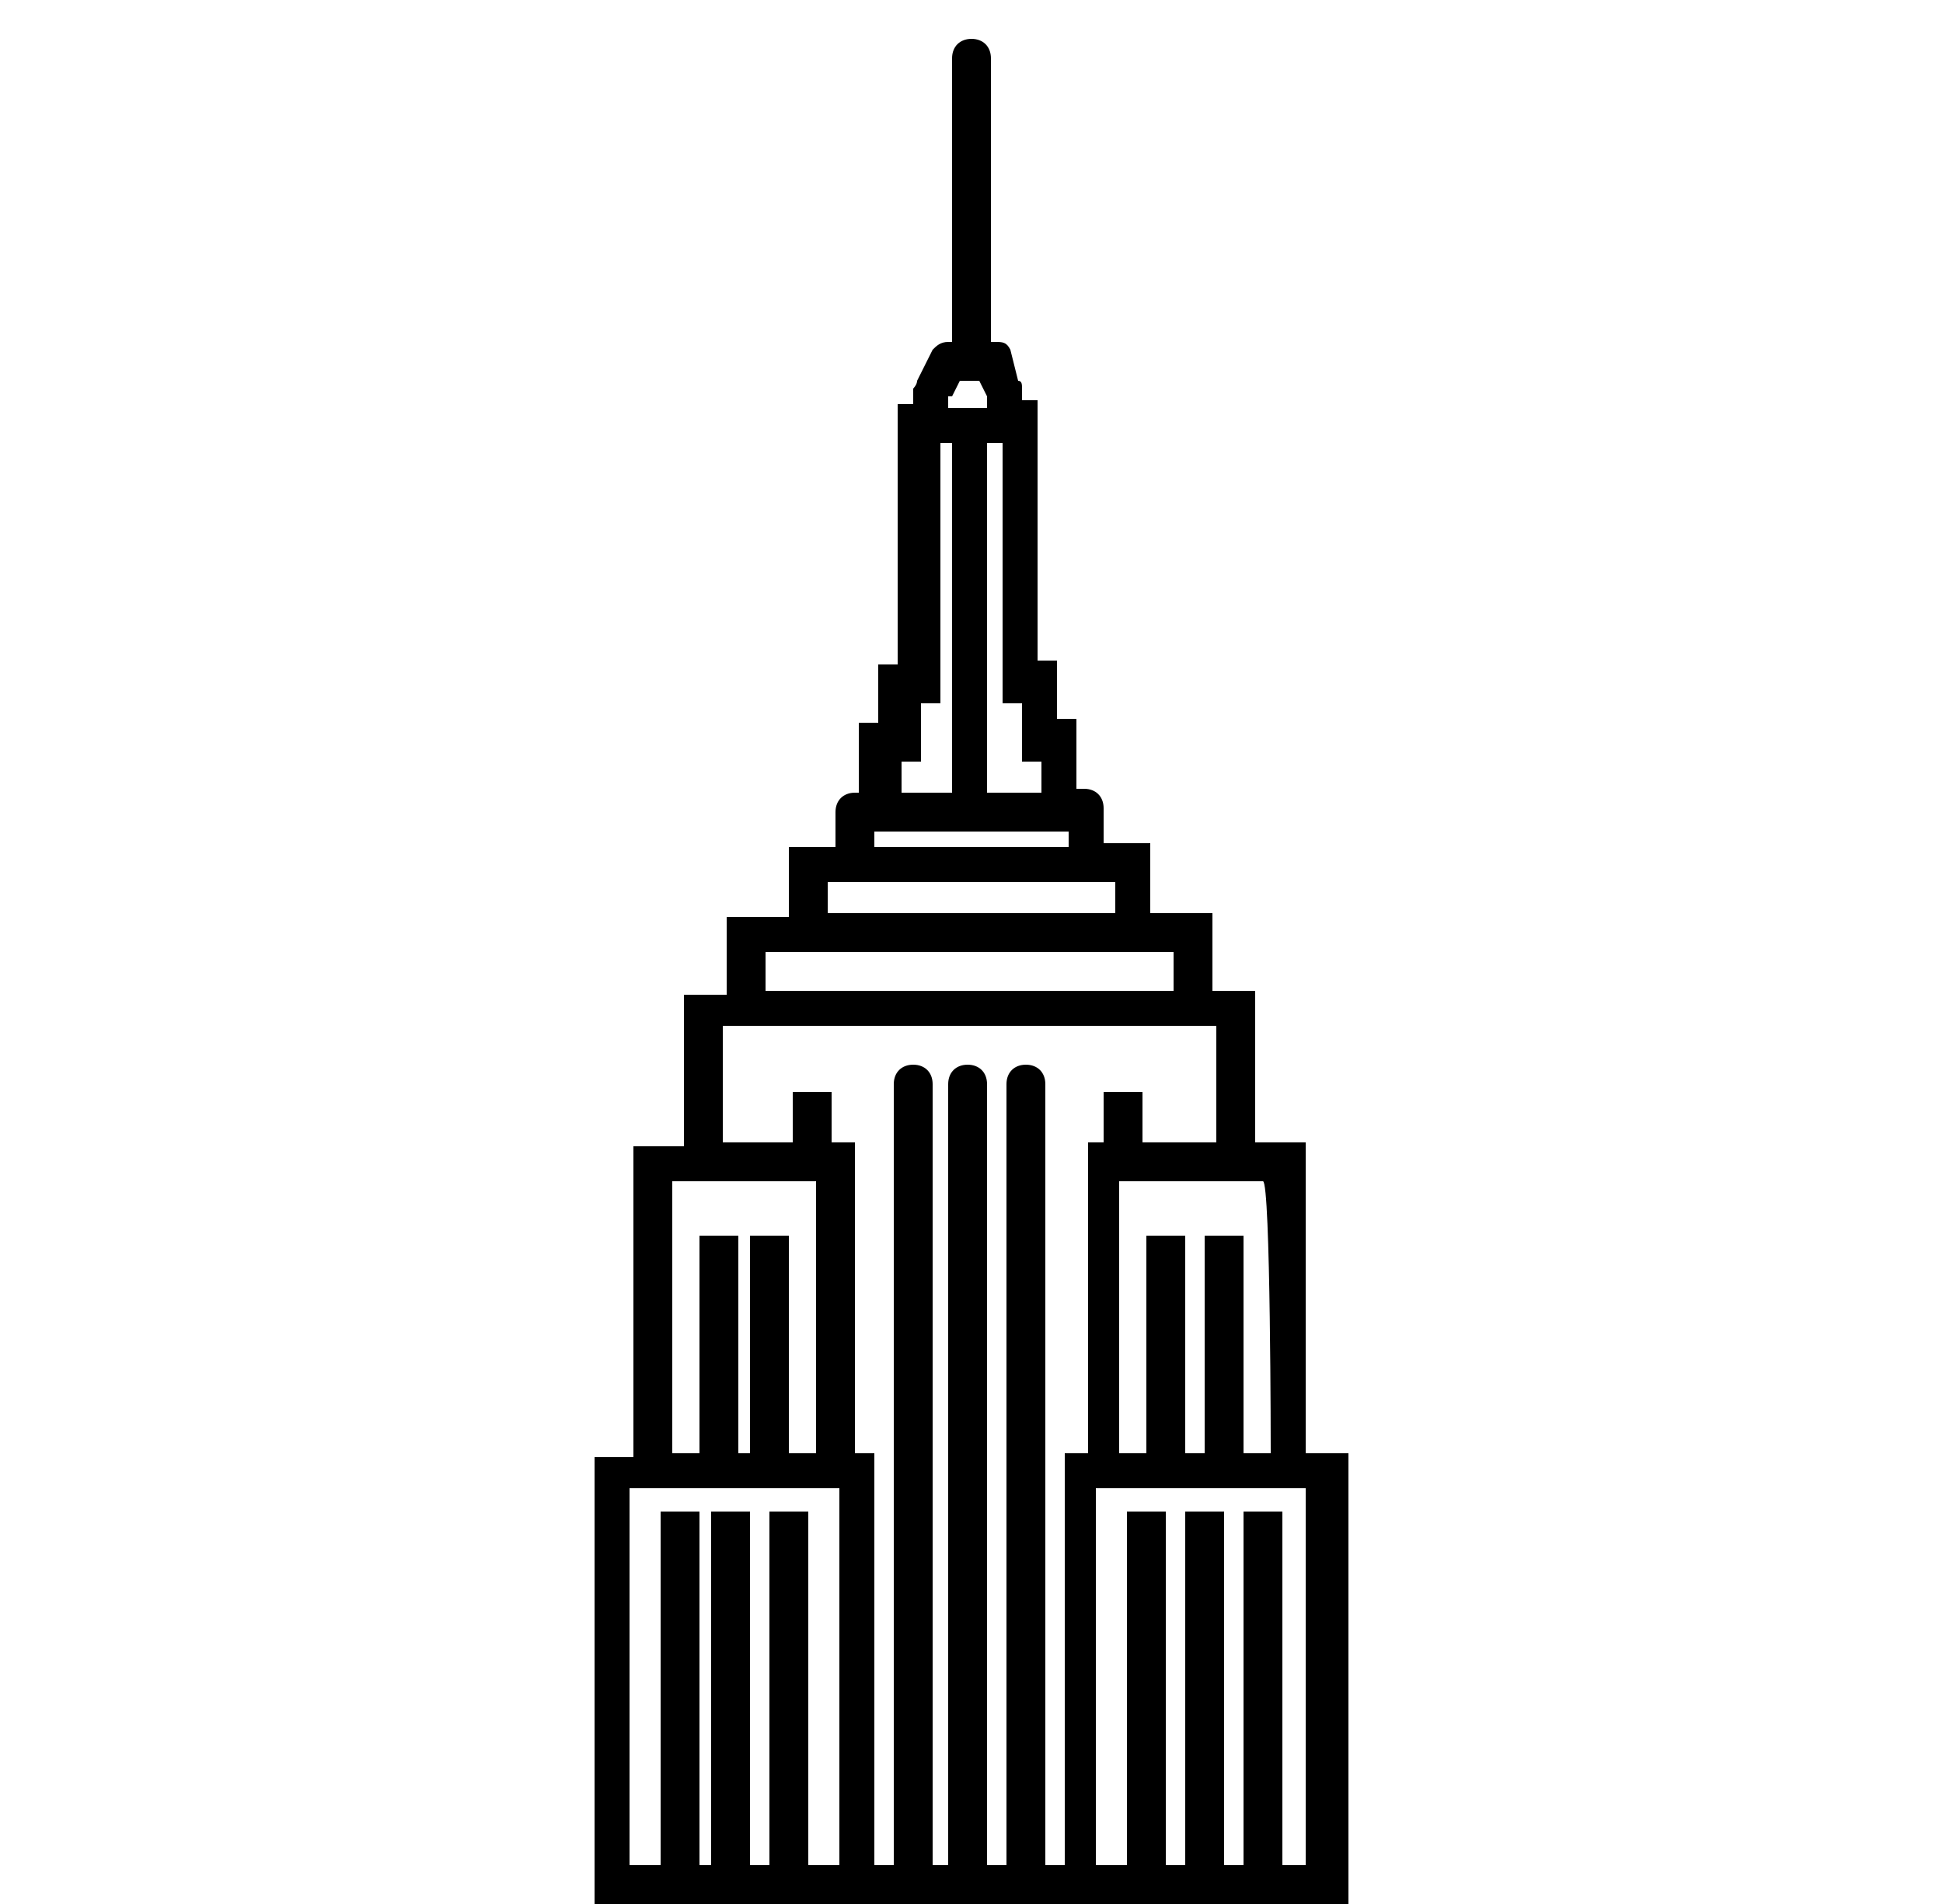
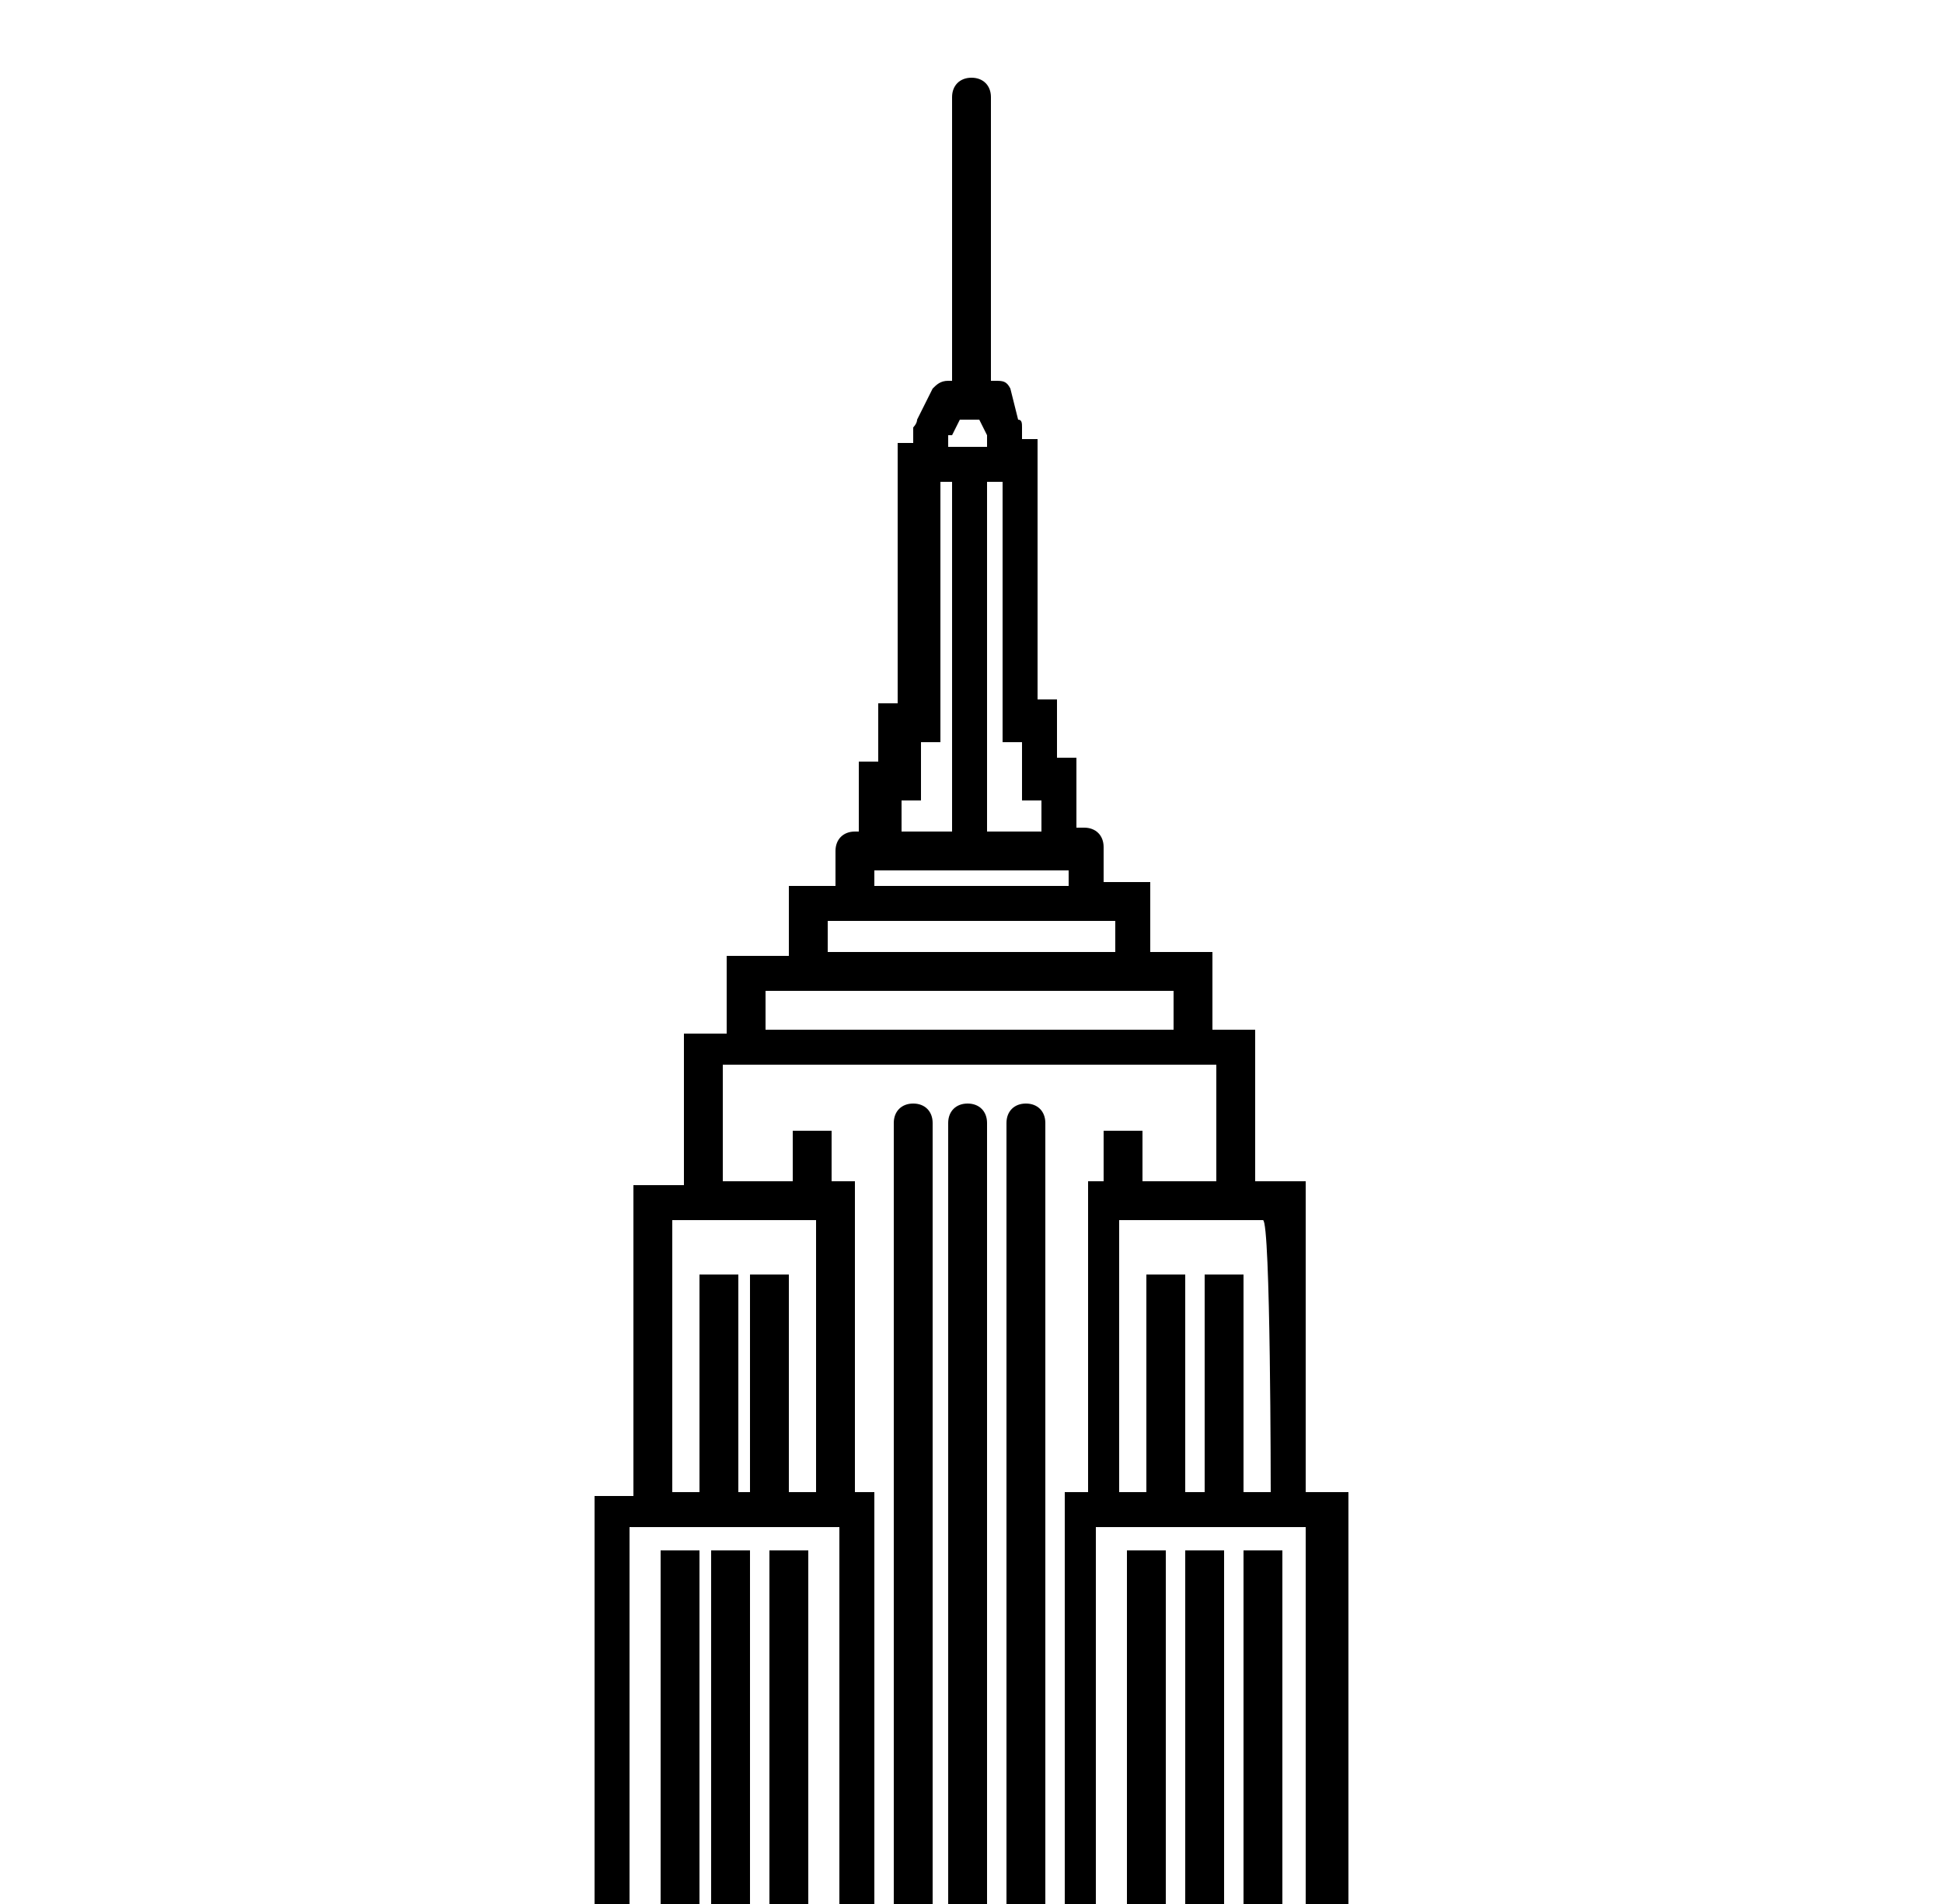
<svg xmlns="http://www.w3.org/2000/svg" version="1.1" id="Layer_1" x="0px" y="0px" viewBox="0 0 50 49" style="enable-background:new 0 0 50 49;" xml:space="preserve">
-   <path d="M33.6,37.4v-8h-1.3v-3.9h-1.1v-2h-1.6v-1.8h-1.2v-0.9c0-0.3-0.2-0.5-0.5-0.5h-0.2v-1.8h-0.5v-1.5h-0.5v-6.7h-0.4V10  c0-0.1,0-0.2-0.1-0.2L26,9c-0.1-0.2-0.2-0.2-0.4-0.2h-0.1V1.5C25.5,1.2,25.3,1,25,1c-0.3,0-0.5,0.2-0.5,0.5v7.3h-0.1  c-0.2,0-0.3,0.1-0.4,0.2l-0.4,0.8c0,0.1-0.1,0.2-0.1,0.2v0.4h-0.4v6.7h-0.5v1.5h-0.5v1.8H22c-0.3,0-0.5,0.2-0.5,0.5v0.9h-1.2v1.8  h-1.6v2h-1.1v3.9h-1.3v8h-1V49h19.4V37.4H33.6z M32.7,37.4H32v-5.6h-1v5.6h-0.5v-5.6h-1v5.6h-0.7v-7h3.7  C32.7,30.4,32.7,37.4,32.7,37.4z M26.8,19.6v0.8h-1.4v-9h0.4v6.7h0.5v1.5H26.8z M24.5,10.2l0.2-0.4h0.5l0.2,0.4v0.3h-1V10.2z   M23.2,19.6h0.5v-1.5h0.5v-6.7h0.3v9h-1.3V19.6z M22.5,21.4h5v0.4h-5V21.4z M21.3,22.7h7.4v0.8h-7.4V22.7z M19.7,24.5h10.5v1H19.7  V24.5z M17.3,30.4h3.7v7h-0.7v-5.6h-1v5.6H19v-5.6h-1v5.6h-0.7V30.4z M21.6,48h-0.8v-9.1h-1V48h-0.5v-9.1h-1V48H18v-9.1h-1V48h-0.8  v-9.7h0.1h5.3V48z M26.9,48V27.9c0-0.3-0.2-0.5-0.5-0.5c-0.3,0-0.5,0.2-0.5,0.5V48h-0.5V27.9c0-0.3-0.2-0.5-0.5-0.5  c-0.3,0-0.5,0.2-0.5,0.5V48H24V27.9c0-0.3-0.2-0.5-0.5-0.5c-0.3,0-0.5,0.2-0.5,0.5V48h-0.5V37.4H22v-8h-0.6v-1.3h-1v1.3h-1.8v-3  h12.7v3h-1.9v-1.3h-1v1.3H28v8h-0.6V48H26.9z M33.7,48H33v-9.1h-1V48h-0.5v-9.1h-1V48h-0.5v-9.1h-1V48h-0.8v-9.7h5.3h0.1V48z" />
+   <path d="M33.6,38.4v-8h-1.3v-3.9h-1.1v-2h-1.6v-1.8h-1.2v-0.9c0-0.3-0.2-0.5-0.5-0.5h-0.2v-1.8h-0.5v-1.5h-0.5v-6.7h-0.4V11  c0-0.1,0-0.2-0.1-0.2L26,10c-0.1-0.2-0.2-0.2-0.4-0.2h-0.1V2.5C25.5,2.2,25.3,2,25,2c-0.3,0-0.5,0.2-0.5,0.5v7.3h-0.1  c-0.2,0-0.3,0.1-0.4,0.2l-0.4,0.8c0,0.1-0.1,0.2-0.1,0.2v0.4h-0.4v6.7h-0.5v1.5h-0.5v1.8H22c-0.3,0-0.5,0.2-0.5,0.5v0.9h-1.2v1.8  h-1.6v2h-1.1v3.9h-1.3v8h-1V49h19.4V38.4H33.6z M32.7,38.4H32v-5.6h-1v5.6h-0.5v-5.6h-1v5.6h-0.7v-7h3.7  C32.7,31.4,32.7,38.4,32.7,38.4z M26.8,20.6v0.8h-1.4v-9h0.4v6.7h0.5v1.5H26.8z M24.5,11.2l0.2-0.4h0.5l0.2,0.4v0.3h-1V11.2z   M23.2,20.6h0.5v-1.5h0.5v-6.7h0.3v9h-1.3V20.6z M22.5,22.4h5v0.4h-5V22.4z M21.3,23.7h7.4v0.8h-7.4V23.7z M19.7,25.5h10.5v1H19.7  V25.5z M17.3,31.4h3.7v7h-0.7v-5.6h-1v5.6H19v-5.6h-1v5.6h-0.7V31.4z M21.6,49h-0.8v-9.1h-1V49h-0.5v-9.1h-1V49H18v-9.1h-1V49h-0.8  v-9.7h0.1h5.3V49z M26.9,49V28.9c0-0.3-0.2-0.5-0.5-0.5c-0.3,0-0.5,0.2-0.5,0.5V49h-0.5V28.9c0-0.3-0.2-0.5-0.5-0.5  c-0.3,0-0.5,0.2-0.5,0.5V49H24V28.9c0-0.3-0.2-0.5-0.5-0.5c-0.3,0-0.5,0.2-0.5,0.5V49h-0.5V38.4H22v-8h-0.6v-1.3h-1v1.3h-1.8v-3  h12.7v3h-1.9v-1.3h-1v1.3H28v8h-0.6V49H26.9z M33.7,49H33v-9.1h-1V49h-0.5v-9.1h-1V49h-0.5v-9.1h-1V49h-0.8v-9.7h5.3h0.1V49z" />
</svg>
